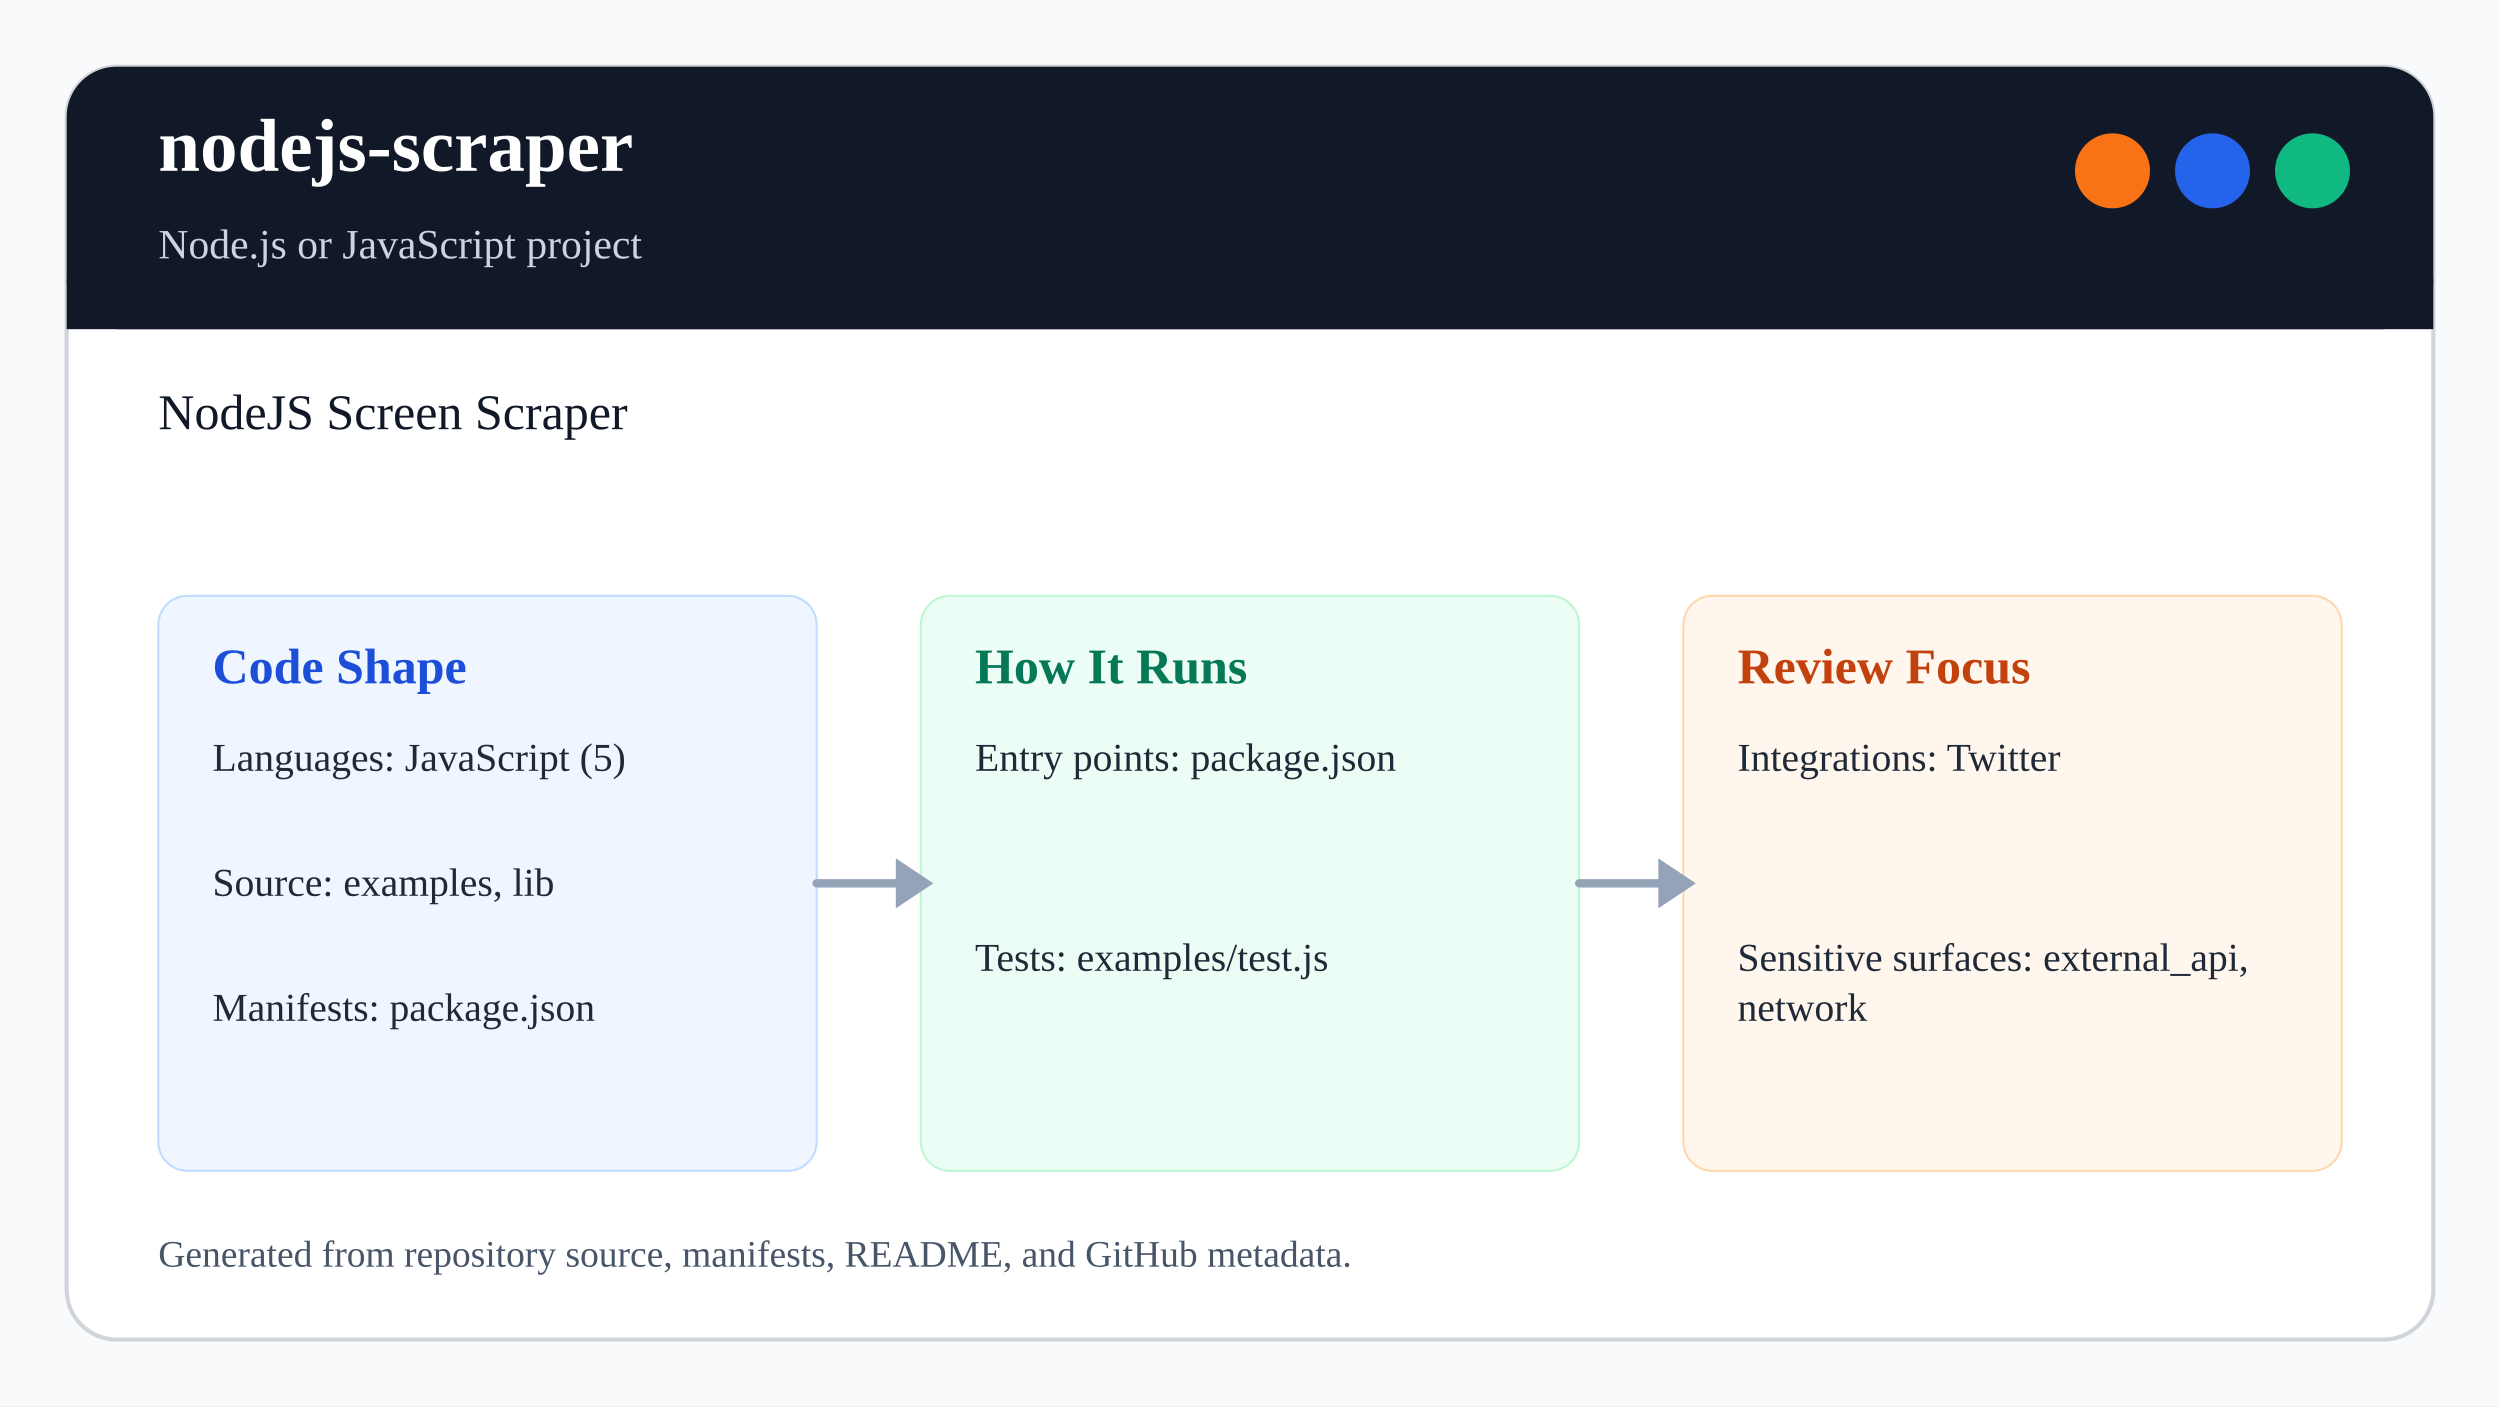
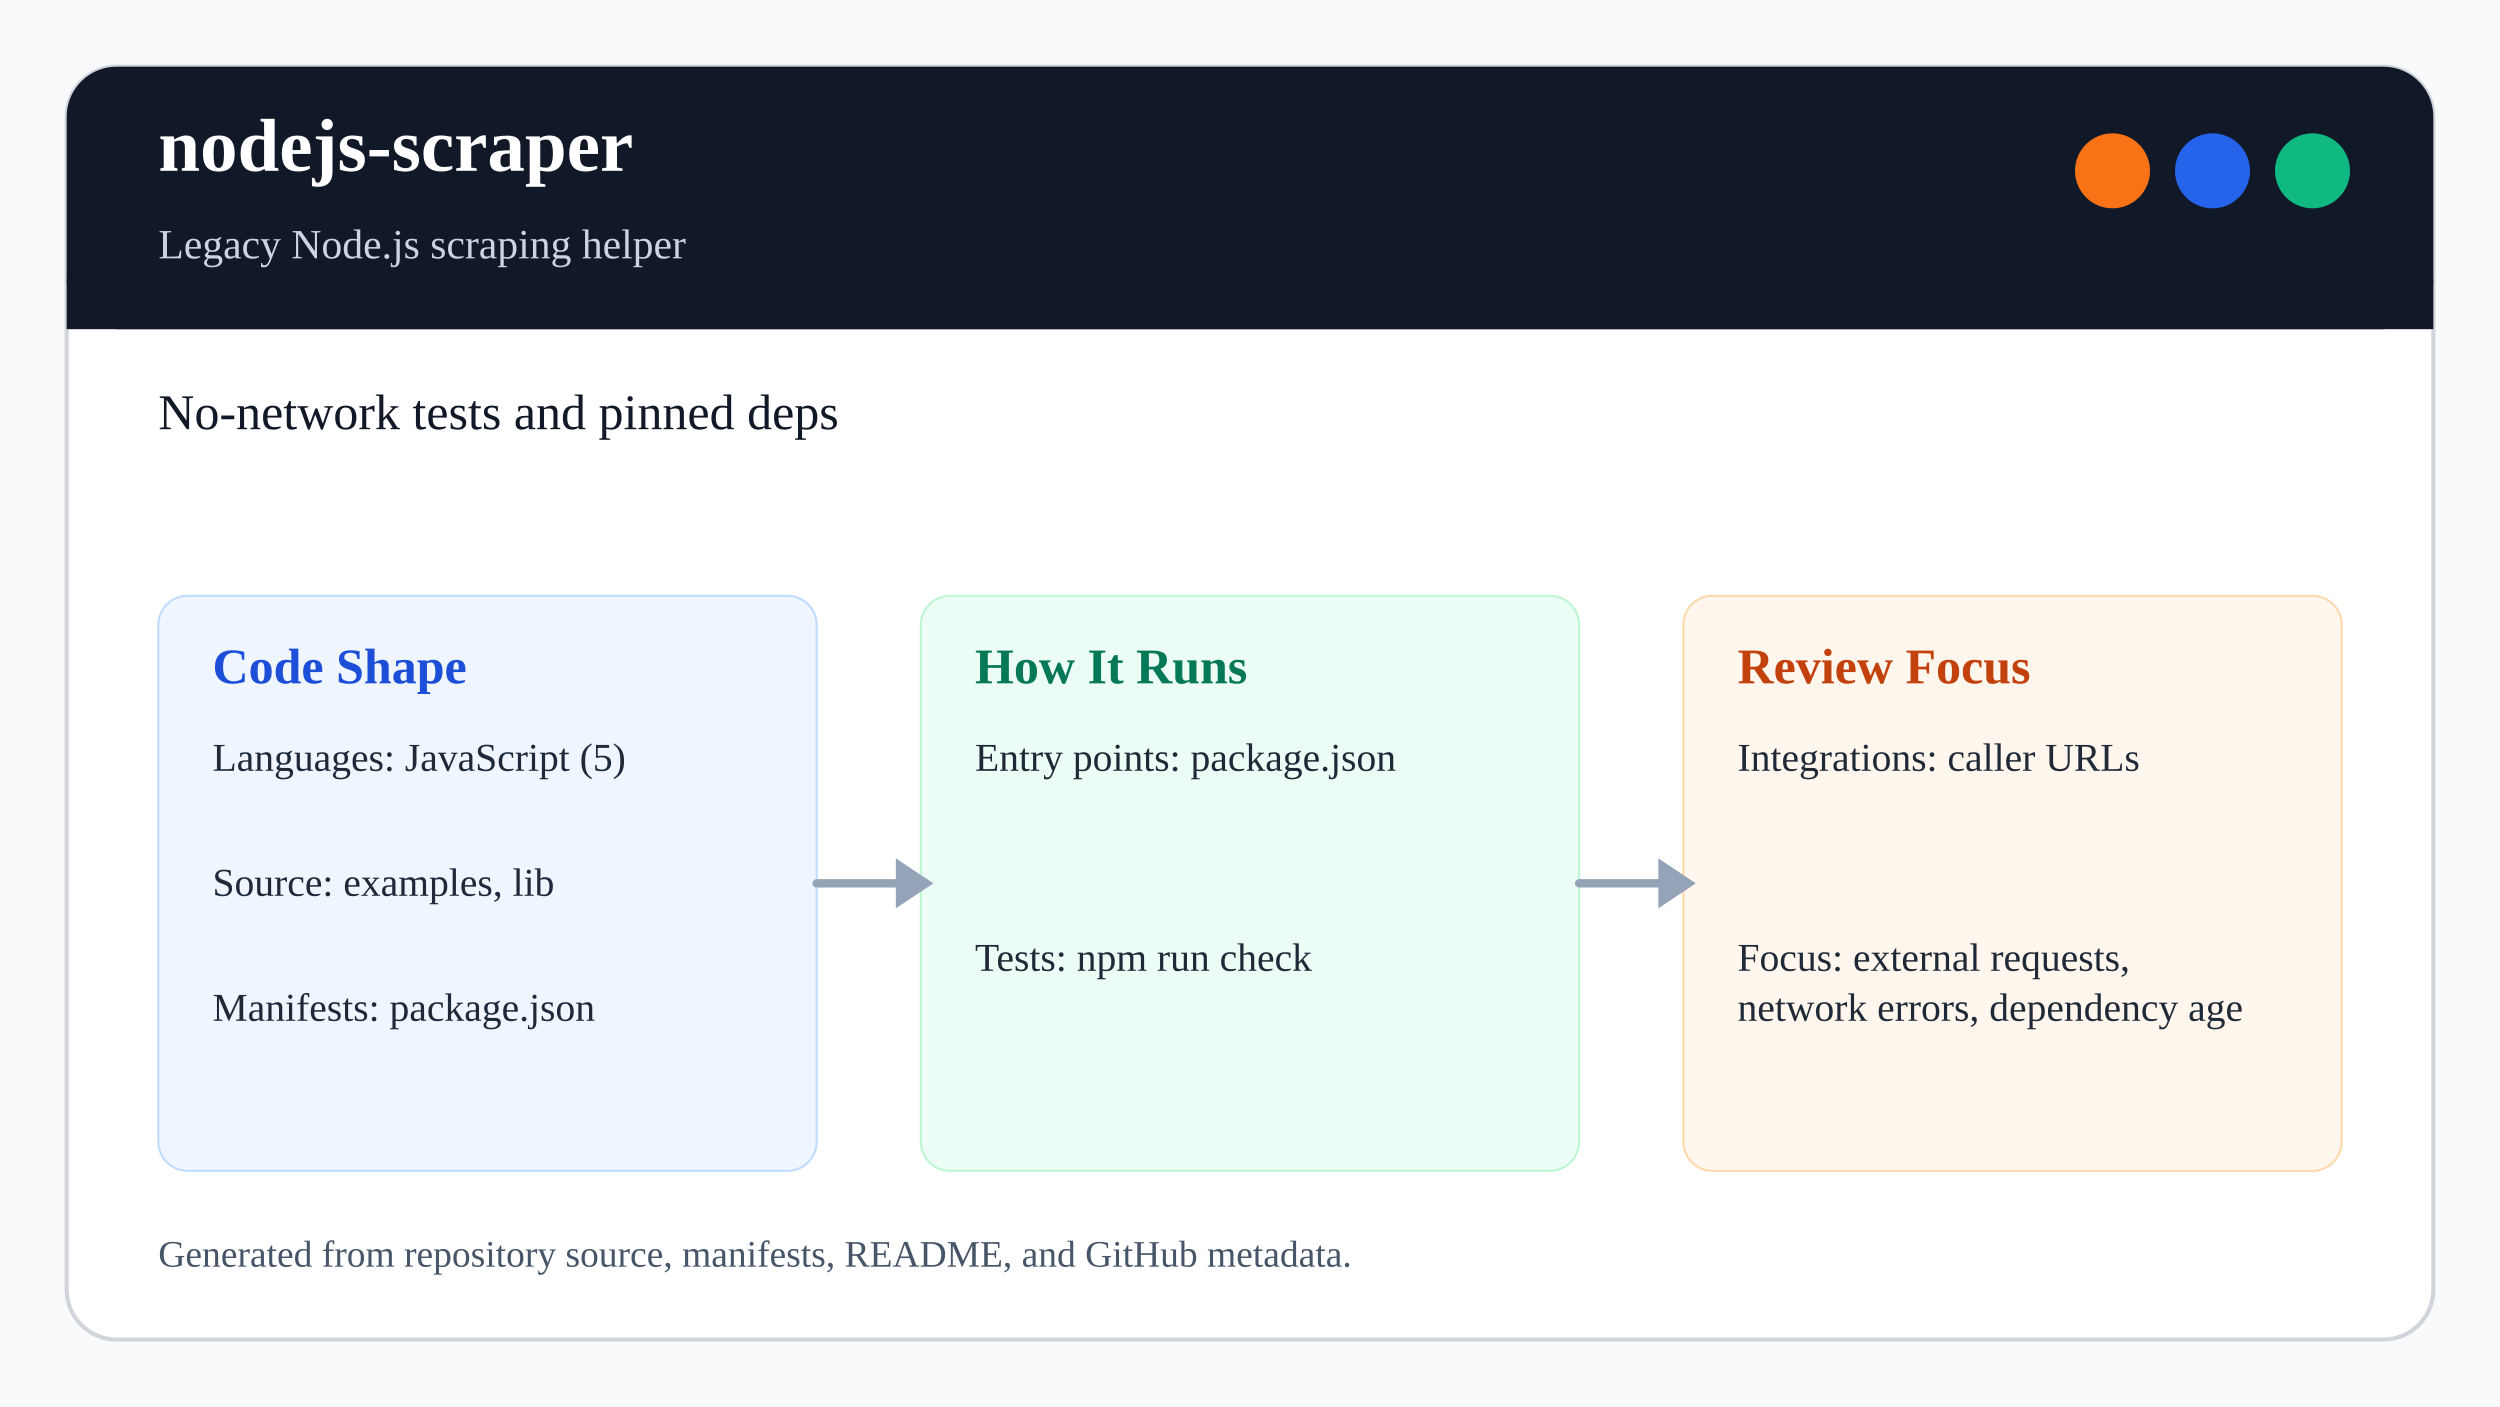
<svg xmlns="http://www.w3.org/2000/svg" width="1200" height="675" viewBox="0 0 1200 675" role="img" aria-labelledby="title desc">
  <rect width="1200" height="675" fill="#f8fafc" />
  <rect x="32" y="32" width="1136" height="611" rx="24" fill="#ffffff" stroke="#d1d5db" stroke-width="2" />
  <rect x="32" y="32" width="1136" height="126" rx="24" fill="#111827" />
  <path d="M32 134h1136v24H32z" fill="#111827" />
  <circle cx="1062" cy="82" r="18" fill="#2563eb" />
  <circle cx="1110" cy="82" r="18" fill="#10b981" />
  <circle cx="1014" cy="82" r="18" fill="#f97316" />
  <text x="76" y="82" font-size="36" fill="#ffffff" font-weight="700">nodejs-scraper</text>
-   <text x="76" y="124" font-size="20" fill="#cbd5e1">Node.js or JavaScript project</text>
-   <text x="76" y="206" font-size="24" fill="#111827">NodeJS Screen Scraper</text>
+   <text x="76" y="124" font-size="20" fill="#cbd5e1">Legacy Node.js scraping helper</text>
+   <text x="76" y="206" font-size="24" fill="#111827">No-network tests and pinned deps</text>
  <rect x="76" y="286" width="316" height="276" rx="14" fill="#eff6ff" stroke="#bfdbfe" />
  <text x="102" y="328" font-size="24" font-weight="700" fill="#1d4ed8">Code Shape</text>
  <text x="102" y="370" font-size="19" fill="#1f2937">Languages: JavaScript (5)</text>
  <text x="102" y="430" font-size="19" fill="#1f2937">Source: examples, lib</text>
  <text x="102" y="490" font-size="19" fill="#1f2937">Manifests: package.json</text>
  <rect x="442" y="286" width="316" height="276" rx="14" fill="#ecfdf5" stroke="#bbf7d0" />
  <text x="468" y="328" font-size="24" font-weight="700" fill="#047857">How It Runs</text>
  <text x="468" y="370" font-size="19" fill="#1f2937">Entry points: package.json</text>
-   <text x="468" y="466" font-size="19" fill="#1f2937">Tests: examples/test.js</text>
+   <text x="468" y="466" font-size="19" fill="#1f2937">Tests: npm run check</text>
  <rect x="808" y="286" width="316" height="276" rx="14" fill="#fff7ed" stroke="#fed7aa" />
  <text x="834" y="328" font-size="24" font-weight="700" fill="#c2410c">Review Focus</text>
-   <text x="834" y="370" font-size="19" fill="#1f2937">Integrations: Twitter</text>
-   <text x="834" y="466" font-size="19" fill="#1f2937">Sensitive surfaces: external_api,</text>
-   <text x="834" y="490" font-size="19" fill="#1f2937">network</text>
+   <text x="834" y="370" font-size="19" fill="#1f2937">Integrations: caller URLs</text>
+   <text x="834" y="466" font-size="19" fill="#1f2937">Focus: external requests,</text>
+   <text x="834" y="490" font-size="19" fill="#1f2937">network errors, dependency age</text>
  <path d="M392 424h50" stroke="#94a3b8" stroke-width="4" stroke-linecap="round" />
  <path d="M430 412l18 12-18 12z" fill="#94a3b8" />
  <path d="M758 424h50" stroke="#94a3b8" stroke-width="4" stroke-linecap="round" />
  <path d="M796 412l18 12-18 12z" fill="#94a3b8" />
  <text x="76" y="608" font-size="18" fill="#475569">Generated from repository source, manifests, README, and GitHub metadata.</text>
</svg>
